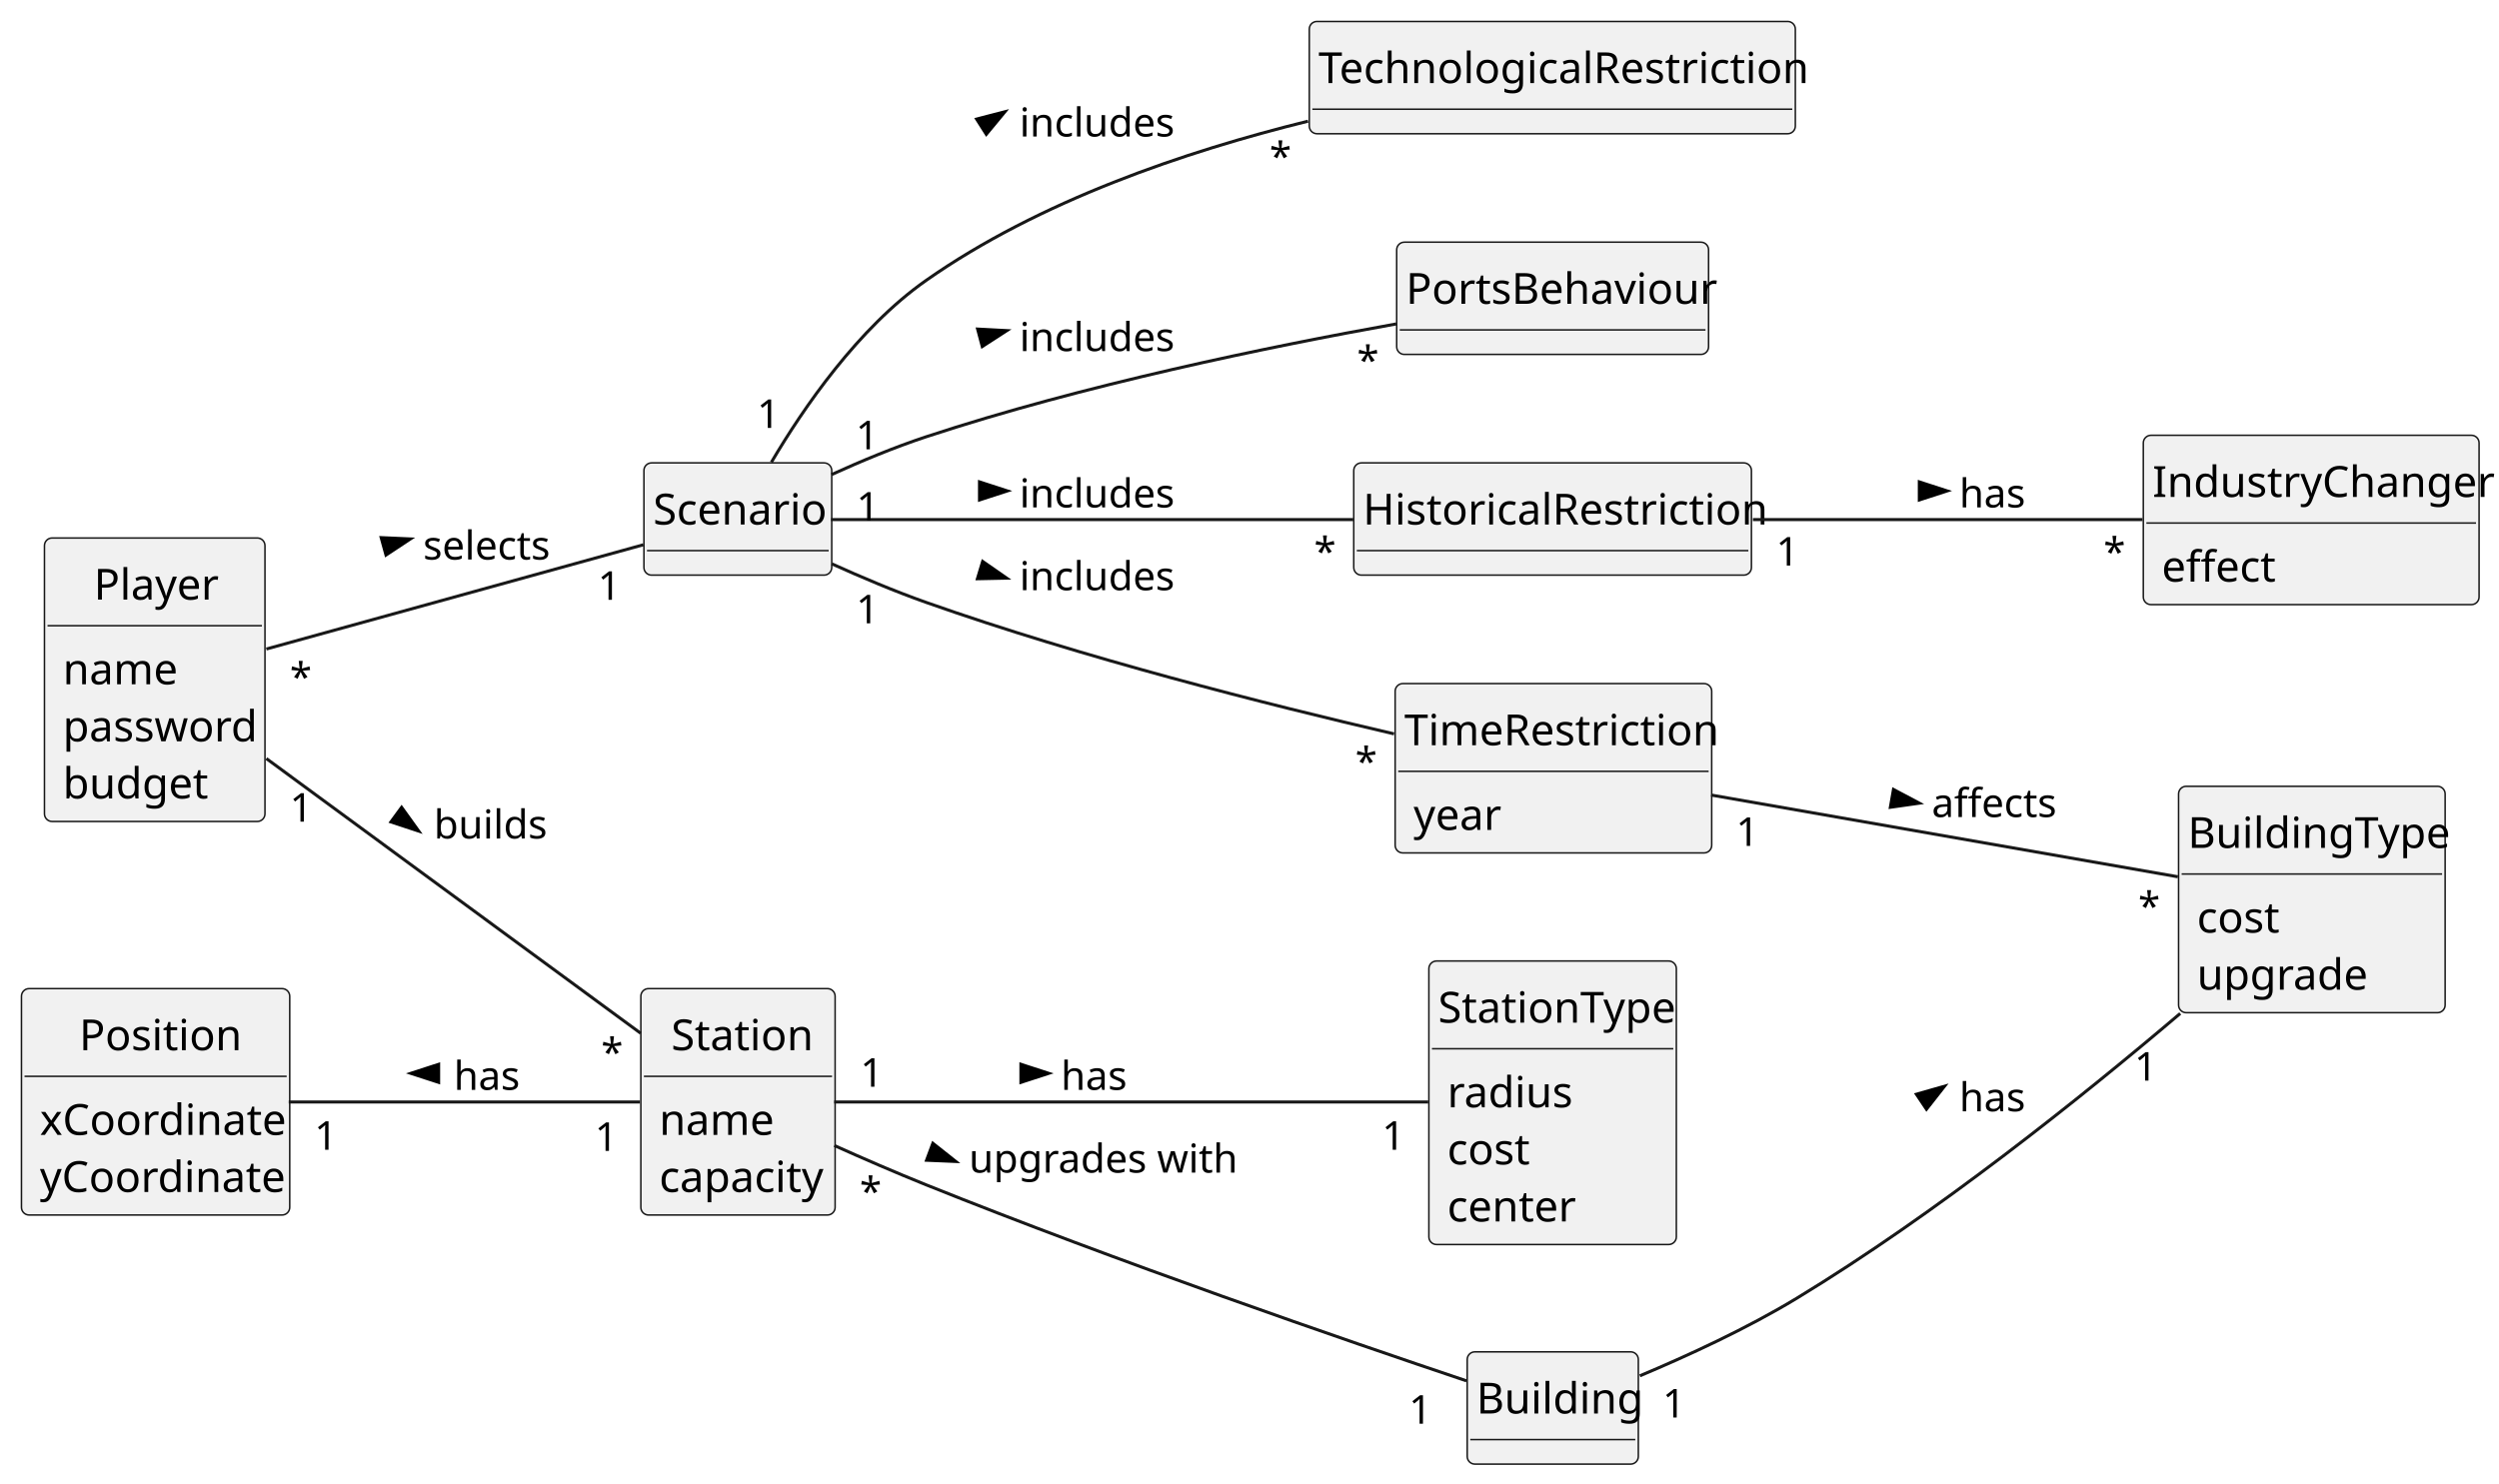
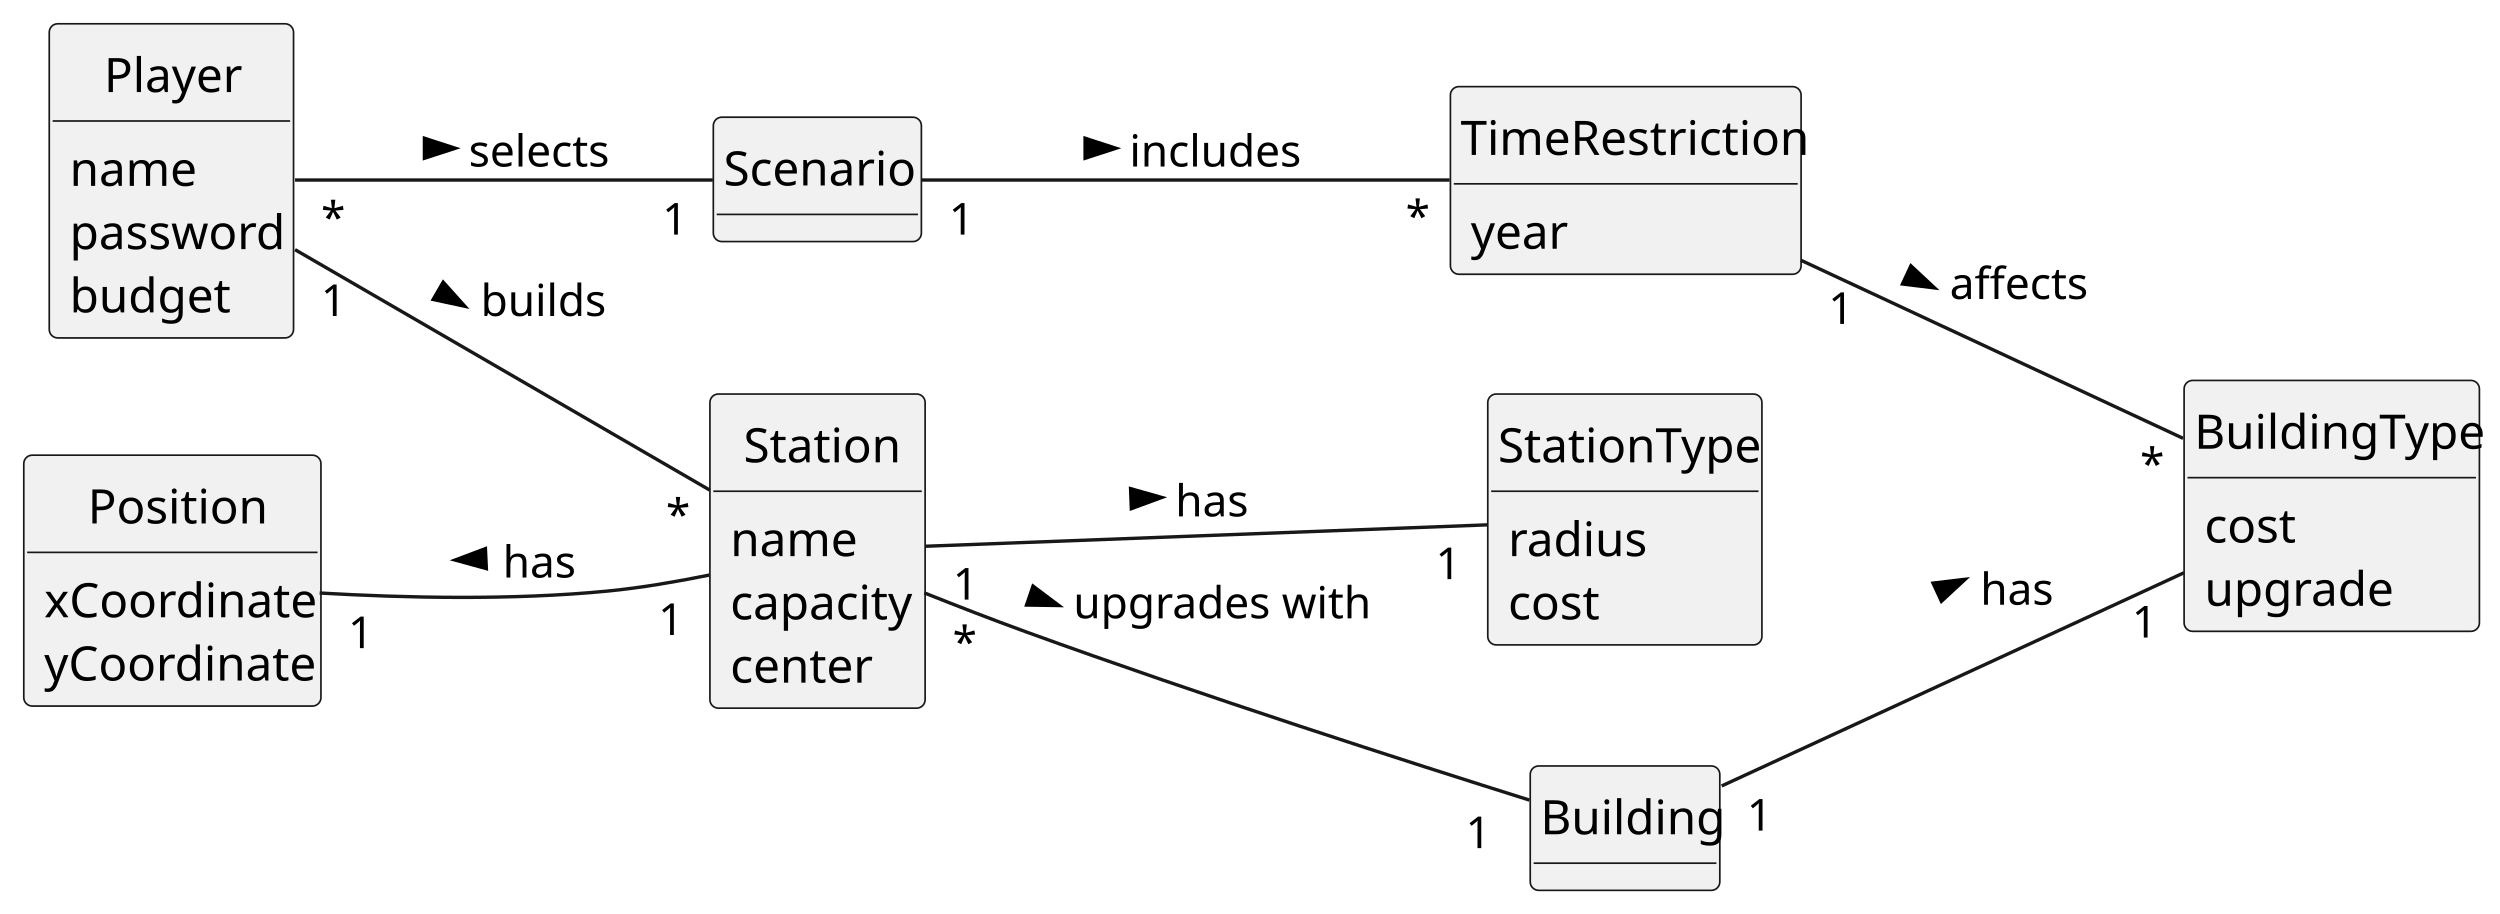
- <svg xmlns="http://www.w3.org/2000/svg" contentStyleType="text/css" height="484px" preserveAspectRatio="none" style="width:815px;height:484px;background:#FFFFFF;" version="1.1" viewBox="0 0 815 484" width="815px" zoomAndPan="magnify">
+ <svg xmlns="http://www.w3.org/2000/svg" contentStyleType="text/css" height="269px" preserveAspectRatio="none" style="width:736px;height:269px;background:#FFFFFF;" version="1.1" viewBox="0 0 736 269" width="736px" zoomAndPan="magnify">
  <defs />
  <g>
    <g id="elem_Player">
-       <rect codeLine="12" fill="#F1F1F1" height="92.484" id="Player" rx="2.5" ry="2.5" style="stroke:#181818;stroke-width:0.5;" width="71.917" x="14.5" y="175.5" />
-       <text fill="#000000" font-family="sans-serif" font-size="14" lengthAdjust="spacing" textLength="39.683" x="30.617" y="195.607">Player</text>
-       <line style="stroke:#181818;stroke-width:0.5;" x1="15.5" x2="85.417" y1="204.121" y2="204.121" />
-       <text fill="#000000" font-family="sans-serif" font-size="14" lengthAdjust="spacing" textLength="35.02" x="20.5" y="223.228">name</text>
-       <text fill="#000000" font-family="sans-serif" font-size="14" lengthAdjust="spacing" textLength="59.917" x="20.5" y="241.85">password</text>
-       <text fill="#000000" font-family="sans-serif" font-size="14" lengthAdjust="spacing" textLength="42.82" x="20.5" y="260.471">budget</text>
+       <rect codeLine="12" fill="#F1F1F1" height="92.484" id="Player" rx="2.5" ry="2.5" style="stroke:#181818;stroke-width:0.5;" width="71.917" x="14.5" y="7" />
+       <text fill="#000000" font-family="sans-serif" font-size="14" lengthAdjust="spacing" textLength="39.683" x="30.617" y="27.107">Player</text>
+       <line style="stroke:#181818;stroke-width:0.5;" x1="15.5" x2="85.417" y1="35.621" y2="35.621" />
+       <text fill="#000000" font-family="sans-serif" font-size="14" lengthAdjust="spacing" textLength="35.02" x="20.5" y="54.728">name</text>
+       <text fill="#000000" font-family="sans-serif" font-size="14" lengthAdjust="spacing" textLength="59.917" x="20.5" y="73.35">password</text>
+       <text fill="#000000" font-family="sans-serif" font-size="14" lengthAdjust="spacing" textLength="42.82" x="20.5" y="91.971">budget</text>
    </g>
    <g id="elem_Station">
-       <rect codeLine="18" fill="#F1F1F1" height="73.863" id="Station" rx="2.5" ry="2.5" style="stroke:#181818;stroke-width:0.5;" width="63.358" x="209" y="322.5" />
-       <text fill="#000000" font-family="sans-serif" font-size="14" lengthAdjust="spacing" textLength="43.586" x="218.886" y="342.607">Station</text>
-       <line style="stroke:#181818;stroke-width:0.5;" x1="210" x2="271.358" y1="351.121" y2="351.121" />
-       <text fill="#000000" font-family="sans-serif" font-size="14" lengthAdjust="spacing" textLength="35.02" x="215" y="370.228">name</text>
-       <text fill="#000000" font-family="sans-serif" font-size="14" lengthAdjust="spacing" textLength="51.358" x="215" y="388.85">capacity</text>
+       <rect codeLine="18" fill="#F1F1F1" height="92.484" id="Station" rx="2.5" ry="2.5" style="stroke:#181818;stroke-width:0.5;" width="63.358" x="209" y="116" />
+       <text fill="#000000" font-family="sans-serif" font-size="14" lengthAdjust="spacing" textLength="43.586" x="218.886" y="136.107">Station</text>
+       <line style="stroke:#181818;stroke-width:0.5;" x1="210" x2="271.358" y1="144.621" y2="144.621" />
+       <text fill="#000000" font-family="sans-serif" font-size="14" lengthAdjust="spacing" textLength="35.02" x="215" y="163.728">name</text>
+       <text fill="#000000" font-family="sans-serif" font-size="14" lengthAdjust="spacing" textLength="51.358" x="215" y="182.35">capacity</text>
+       <text fill="#000000" font-family="sans-serif" font-size="14" lengthAdjust="spacing" textLength="38.91" x="215" y="200.971">center</text>
    </g>
    <g id="elem_StationType">
-       <rect codeLine="23" fill="#F1F1F1" height="92.484" id="StationType" rx="2.5" ry="2.5" style="stroke:#181818;stroke-width:0.5;" width="80.71" x="466" y="313.5" />
-       <text fill="#000000" font-family="sans-serif" font-size="14" lengthAdjust="spacing" textLength="74.71" x="469" y="333.607">StationType</text>
-       <line style="stroke:#181818;stroke-width:0.5;" x1="467" x2="545.71" y1="342.121" y2="342.121" />
-       <text fill="#000000" font-family="sans-serif" font-size="14" lengthAdjust="spacing" textLength="38.131" x="472" y="361.228">radius</text>
-       <text fill="#000000" font-family="sans-serif" font-size="14" lengthAdjust="spacing" textLength="25.676" x="472" y="379.85">cost</text>
-       <text fill="#000000" font-family="sans-serif" font-size="14" lengthAdjust="spacing" textLength="38.91" x="472" y="398.471">center</text>
+       <rect codeLine="24" fill="#F1F1F1" height="73.863" id="StationType" rx="2.5" ry="2.5" style="stroke:#181818;stroke-width:0.5;" width="80.71" x="438" y="116" />
+       <text fill="#000000" font-family="sans-serif" font-size="14" lengthAdjust="spacing" textLength="74.71" x="441" y="136.107">StationType</text>
+       <line style="stroke:#181818;stroke-width:0.5;" x1="439" x2="517.71" y1="144.621" y2="144.621" />
+       <text fill="#000000" font-family="sans-serif" font-size="14" lengthAdjust="spacing" textLength="38.131" x="444" y="163.728">radius</text>
+       <text fill="#000000" font-family="sans-serif" font-size="14" lengthAdjust="spacing" textLength="25.676" x="444" y="182.35">cost</text>
    </g>
    <g id="elem_Building">
-       <rect codeLine="29" fill="#F1F1F1" height="36.621" id="Building" rx="2.5" ry="2.5" style="stroke:#181818;stroke-width:0.5;" width="55.813" x="478.5" y="441" />
-       <text fill="#000000" font-family="sans-serif" font-size="14" lengthAdjust="spacing" textLength="49.813" x="481.5" y="461.107">Building</text>
-       <line style="stroke:#181818;stroke-width:0.5;" x1="479.5" x2="533.313" y1="469.621" y2="469.621" />
+       <rect codeLine="29" fill="#F1F1F1" height="36.621" id="Building" rx="2.5" ry="2.5" style="stroke:#181818;stroke-width:0.5;" width="55.813" x="450.5" y="225.5" />
+       <text fill="#000000" font-family="sans-serif" font-size="14" lengthAdjust="spacing" textLength="49.813" x="453.5" y="245.607">Building</text>
+       <line style="stroke:#181818;stroke-width:0.5;" x1="451.5" x2="505.313" y1="254.121" y2="254.121" />
    </g>
    <g id="elem_BuildingType">
-       <rect codeLine="32" fill="#F1F1F1" height="73.863" id="BuildingType" rx="2.5" ry="2.5" style="stroke:#181818;stroke-width:0.5;" width="86.938" x="710.5" y="256.5" />
-       <text fill="#000000" font-family="sans-serif" font-size="14" lengthAdjust="spacing" textLength="80.938" x="713.5" y="276.607">BuildingType</text>
-       <line style="stroke:#181818;stroke-width:0.5;" x1="711.5" x2="796.438" y1="285.121" y2="285.121" />
-       <text fill="#000000" font-family="sans-serif" font-size="14" lengthAdjust="spacing" textLength="25.676" x="716.5" y="304.228">cost</text>
-       <text fill="#000000" font-family="sans-serif" font-size="14" lengthAdjust="spacing" textLength="51.379" x="716.5" y="322.85">upgrade</text>
+       <rect codeLine="32" fill="#F1F1F1" height="73.863" id="BuildingType" rx="2.5" ry="2.5" style="stroke:#181818;stroke-width:0.5;" width="86.938" x="643" y="112" />
+       <text fill="#000000" font-family="sans-serif" font-size="14" lengthAdjust="spacing" textLength="80.938" x="646" y="132.107">BuildingType</text>
+       <line style="stroke:#181818;stroke-width:0.5;" x1="644" x2="728.938" y1="140.621" y2="140.621" />
+       <text fill="#000000" font-family="sans-serif" font-size="14" lengthAdjust="spacing" textLength="25.676" x="649" y="159.728">cost</text>
+       <text fill="#000000" font-family="sans-serif" font-size="14" lengthAdjust="spacing" textLength="51.379" x="649" y="178.35">upgrade</text>
    </g>
    <g id="elem_Scenario">
-       <rect codeLine="37" fill="#F1F1F1" height="36.621" id="Scenario" rx="2.5" ry="2.5" style="stroke:#181818;stroke-width:0.5;" width="61.255" x="210" y="151" />
-       <text fill="#000000" font-family="sans-serif" font-size="14" lengthAdjust="spacing" textLength="55.255" x="213" y="171.107">Scenario</text>
-       <line style="stroke:#181818;stroke-width:0.5;" x1="211" x2="270.255" y1="179.621" y2="179.621" />
+       <rect codeLine="37" fill="#F1F1F1" height="36.621" id="Scenario" rx="2.5" ry="2.5" style="stroke:#181818;stroke-width:0.5;" width="61.255" x="210" y="34.5" />
+       <text fill="#000000" font-family="sans-serif" font-size="14" lengthAdjust="spacing" textLength="55.255" x="213" y="54.607">Scenario</text>
+       <line style="stroke:#181818;stroke-width:0.5;" x1="211" x2="270.255" y1="63.121" y2="63.121" />
    </g>
    <g id="elem_Position">
-       <rect codeLine="40" fill="#F1F1F1" height="73.863" id="Position" rx="2.5" ry="2.5" style="stroke:#181818;stroke-width:0.5;" width="87.489" x="7" y="322.5" />
-       <text fill="#000000" font-family="sans-serif" font-size="14" lengthAdjust="spacing" textLength="49.807" x="25.841" y="342.607">Position</text>
-       <line style="stroke:#181818;stroke-width:0.5;" x1="8" x2="93.489" y1="351.121" y2="351.121" />
-       <text fill="#000000" font-family="sans-serif" font-size="14" lengthAdjust="spacing" textLength="75.489" x="13" y="370.228">xCoordinate</text>
-       <text fill="#000000" font-family="sans-serif" font-size="14" lengthAdjust="spacing" textLength="75.489" x="13" y="388.85">yCoordinate</text>
-     </g>
-     <g id="elem_HistoricalRestriction">
-       <rect codeLine="45" fill="#F1F1F1" height="36.621" id="HistoricalRestriction" rx="2.5" ry="2.5" style="stroke:#181818;stroke-width:0.5;" width="129.696" x="441.5" y="151" />
-       <text fill="#000000" font-family="sans-serif" font-size="14" lengthAdjust="spacing" textLength="123.696" x="444.5" y="171.107">HistoricalRestriction</text>
-       <line style="stroke:#181818;stroke-width:0.5;" x1="442.5" x2="570.196" y1="179.621" y2="179.621" />
+       <rect codeLine="40" fill="#F1F1F1" height="73.863" id="Position" rx="2.5" ry="2.5" style="stroke:#181818;stroke-width:0.5;" width="87.489" x="7" y="134" />
+       <text fill="#000000" font-family="sans-serif" font-size="14" lengthAdjust="spacing" textLength="49.807" x="25.841" y="154.107">Position</text>
+       <line style="stroke:#181818;stroke-width:0.5;" x1="8" x2="93.489" y1="162.621" y2="162.621" />
+       <text fill="#000000" font-family="sans-serif" font-size="14" lengthAdjust="spacing" textLength="75.489" x="13" y="181.728">xCoordinate</text>
+       <text fill="#000000" font-family="sans-serif" font-size="14" lengthAdjust="spacing" textLength="75.489" x="13" y="200.35">yCoordinate</text>
    </g>
    <g id="elem_TimeRestriction">
-       <rect codeLine="48" fill="#F1F1F1" height="55.242" id="TimeRestriction" rx="2.5" ry="2.5" style="stroke:#181818;stroke-width:0.5;" width="103.241" x="455" y="223" />
-       <text fill="#000000" font-family="sans-serif" font-size="14" lengthAdjust="spacing" textLength="97.241" x="458" y="243.107">TimeRestriction</text>
-       <line style="stroke:#181818;stroke-width:0.5;" x1="456" x2="557.241" y1="251.621" y2="251.621" />
-       <text fill="#000000" font-family="sans-serif" font-size="14" lengthAdjust="spacing" textLength="27.234" x="461" y="270.728">year</text>
-     </g>
-     <g id="elem_TechnologicalRestriction">
-       <rect codeLine="52" fill="#F1F1F1" height="36.621" id="TechnologicalRestriction" rx="2.5" ry="2.5" style="stroke:#181818;stroke-width:0.5;" width="158.517" x="427" y="7" />
-       <text fill="#000000" font-family="sans-serif" font-size="14" lengthAdjust="spacing" textLength="152.517" x="430" y="27.107">TechnologicalRestriction</text>
-       <line style="stroke:#181818;stroke-width:0.5;" x1="428" x2="584.517" y1="35.621" y2="35.621" />
-     </g>
-     <g id="elem_PortsBehaviour">
-       <rect codeLine="55" fill="#F1F1F1" height="36.621" id="PortsBehaviour" rx="2.5" ry="2.5" style="stroke:#181818;stroke-width:0.5;" width="101.717" x="455.5" y="79" />
-       <text fill="#000000" font-family="sans-serif" font-size="14" lengthAdjust="spacing" textLength="95.717" x="458.5" y="99.107">PortsBehaviour</text>
-       <line style="stroke:#181818;stroke-width:0.5;" x1="456.5" x2="556.217" y1="107.621" y2="107.621" />
-     </g>
-     <g id="elem_IndustryChanger">
-       <rect codeLine="58" fill="#F1F1F1" height="55.242" id="IndustryChanger" rx="2.5" ry="2.5" style="stroke:#181818;stroke-width:0.5;" width="109.503" x="699" y="142" />
-       <text fill="#000000" font-family="sans-serif" font-size="14" lengthAdjust="spacing" textLength="103.503" x="702" y="162.107">IndustryChanger</text>
-       <line style="stroke:#181818;stroke-width:0.5;" x1="700" x2="807.503" y1="170.621" y2="170.621" />
-       <text fill="#000000" font-family="sans-serif" font-size="14" lengthAdjust="spacing" textLength="34.241" x="705" y="189.728">effect</text>
+       <rect codeLine="45" fill="#F1F1F1" height="55.242" id="TimeRestriction" rx="2.5" ry="2.5" style="stroke:#181818;stroke-width:0.5;" width="103.241" x="427" y="25.5" />
+       <text fill="#000000" font-family="sans-serif" font-size="14" lengthAdjust="spacing" textLength="97.241" x="430" y="45.607">TimeRestriction</text>
+       <line style="stroke:#181818;stroke-width:0.5;" x1="428" x2="529.241" y1="54.121" y2="54.121" />
+       <text fill="#000000" font-family="sans-serif" font-size="14" lengthAdjust="spacing" textLength="27.234" x="433" y="73.228">year</text>
    </g>
    <g id="link_Player_Station">
-       <path codeLine="62" d="M86.86,247.46 C122.07,273.3 175.55,312.56 208.96,337.08 " fill="none" id="Player-Station" style="stroke:#181818;stroke-width:1.0;" />
-       <polygon fill="#000000" points="136.531,271.104,130.978,263.383,127.5,268.121,136.531,271.104" style="stroke:#000000;stroke-width:1.0;" />
-       <text fill="#000000" font-family="sans-serif" font-size="13" lengthAdjust="spacing" textLength="33.966" x="141.5" y="273.528">builds</text>
-       <text fill="#000000" font-family="sans-serif" font-size="13" lengthAdjust="spacing" textLength="7.23" x="94.488" y="268.039">1</text>
-       <text fill="#000000" font-family="sans-serif" font-size="13" lengthAdjust="spacing" textLength="5.059" x="196.054" y="347.939">*</text>
+       <path codeLine="50" d="M86.86,73.5 C122.07,93.91 175.55,124.92 208.96,144.29 " fill="none" id="Player-Station" style="stroke:#181818;stroke-width:1.0;" />
+       <polygon fill="#000000" points="136.826,90.153,130.475,83.074,127.526,88.159,136.826,90.153" style="stroke:#000000;stroke-width:1.0;" />
+       <text fill="#000000" font-family="sans-serif" font-size="13" lengthAdjust="spacing" textLength="33.966" x="141.5" y="93.028">builds</text>
+       <text fill="#000000" font-family="sans-serif" font-size="13" lengthAdjust="spacing" textLength="7.23" x="94.488" y="93.038">1</text>
+       <text fill="#000000" font-family="sans-serif" font-size="13" lengthAdjust="spacing" textLength="5.059" x="196.054" y="156.166">*</text>
    </g>
    <g id="link_Player_Scenario">
-       <path codeLine="63" d="M86.86,211.72 C122.39,201.89 176.52,186.92 209.86,177.7 " fill="none" id="Player-Scenario" style="stroke:#181818;stroke-width:1.0;" />
-       <polygon fill="#000000" points="133.819,175.813,124.318,175.391,125.885,181.056,133.819,175.813" style="stroke:#000000;stroke-width:1.0;" />
-       <text fill="#000000" font-family="sans-serif" font-size="13" lengthAdjust="spacing" textLength="40.46" x="138" y="182.528">selects</text>
-       <text fill="#000000" font-family="sans-serif" font-size="13" lengthAdjust="spacing" textLength="5.059" x="94.525" y="225.477">*</text>
-       <text fill="#000000" font-family="sans-serif" font-size="13" lengthAdjust="spacing" textLength="7.23" x="194.962" y="195.668">1</text>
+       <path codeLine="51" d="M86.86,53 C122.39,53 176.52,53 209.86,53 " fill="none" id="Player-Scenario" style="stroke:#181818;stroke-width:1.0;" />
+       <polygon fill="#000000" points="134,43.645,124.955,40.707,124.955,46.584,134,43.645" style="stroke:#000000;stroke-width:1.0;" />
+       <text fill="#000000" font-family="sans-serif" font-size="13" lengthAdjust="spacing" textLength="40.46" x="138" y="49.028">selects</text>
+       <text fill="#000000" font-family="sans-serif" font-size="13" lengthAdjust="spacing" textLength="5.059" x="94.525" y="68.683">*</text>
+       <text fill="#000000" font-family="sans-serif" font-size="13" lengthAdjust="spacing" textLength="7.23" x="194.962" y="69.071">1</text>
    </g>
    <g id="link_Station_Building">
-       <path codeLine="64" d="M272.09,373.69 C281.61,377.96 292.18,382.55 302,386.5 C364.34,411.55 438.99,437.26 478.26,450.46 " fill="none" id="Station-Building" style="stroke:#181818;stroke-width:1.0;" />
-       <polygon fill="#000000" points="311.686,378.89,304.235,372.98,302.184,378.488,311.686,378.89" style="stroke:#000000;stroke-width:1.0;" />
-       <text fill="#000000" font-family="sans-serif" font-size="13" lengthAdjust="spacing" textLength="80.939" x="316" y="382.528">upgrades with</text>
-       <text fill="#000000" font-family="sans-serif" font-size="13" lengthAdjust="spacing" textLength="5.059" x="280.363" y="393.301">*</text>
-       <text fill="#000000" font-family="sans-serif" font-size="13" lengthAdjust="spacing" textLength="7.23" x="459.465" y="464.433">1</text>
+       <path codeLine="52" d="M272.15,174.56 C281.67,178.35 292.23,182.45 302,186 C354.03,204.9 415.63,224.66 450.27,235.55 " fill="none" id="Station-Building" style="stroke:#181818;stroke-width:1.0;" />
+       <polygon fill="#000000" points="311.73,178.265,304.125,172.555,302.221,178.116,311.73,178.265" style="stroke:#000000;stroke-width:1.0;" />
+       <text fill="#000000" font-family="sans-serif" font-size="13" lengthAdjust="spacing" textLength="80.939" x="316" y="182.028">upgrades with</text>
+       <text fill="#000000" font-family="sans-serif" font-size="13" lengthAdjust="spacing" textLength="5.059" x="280.438" y="193.698">*</text>
+       <text fill="#000000" font-family="sans-serif" font-size="13" lengthAdjust="spacing" textLength="7.23" x="431.478" y="249.682">1</text>
    </g>
    <g id="link_Station_StationType">
-       <path codeLine="65" d="M272.04,359.5 C319.95,359.5 412.77,359.5 465.8,359.5 " fill="none" id="Station-StationType" style="stroke:#181818;stroke-width:1.0;" />
-       <polygon fill="#000000" points="342,350.146,332.955,347.207,332.955,353.084,342,350.146" style="stroke:#000000;stroke-width:1.0;" />
-       <text fill="#000000" font-family="sans-serif" font-size="13" lengthAdjust="spacing" textLength="20.96" x="346" y="355.528">has</text>
-       <text fill="#000000" font-family="sans-serif" font-size="13" lengthAdjust="spacing" textLength="7.23" x="280.565" y="354.509">1</text>
-       <text fill="#000000" font-family="sans-serif" font-size="13" lengthAdjust="spacing" textLength="7.23" x="450.699" y="375.078">1</text>
+       <path codeLine="53" d="M272.35,160.82 C314.83,159.2 391.36,156.28 437.98,154.51 " fill="none" id="Station-StationType" style="stroke:#181818;stroke-width:1.0;" />
+       <polygon fill="#000000" points="341.996,146.455,332.846,143.863,333.07,149.736,341.996,146.455" style="stroke:#000000;stroke-width:1.0;" />
+       <text fill="#000000" font-family="sans-serif" font-size="13" lengthAdjust="spacing" textLength="20.96" x="346" y="152.028">has</text>
+       <text fill="#000000" font-family="sans-serif" font-size="13" lengthAdjust="spacing" textLength="7.23" x="280.51" y="176.519">1</text>
+       <text fill="#000000" font-family="sans-serif" font-size="13" lengthAdjust="spacing" textLength="7.23" x="422.638" y="170.487">1</text>
    </g>
    <g id="link_Building_BuildingType">
-       <path codeLine="66" d="M534.81,448.82 C550.28,442.32 569.72,433.38 586,423.5 C631.22,396.04 678.41,358.34 711.04,330.61 " fill="none" id="Building-BuildingType" style="stroke:#181818;stroke-width:1.0;" />
-       <polygon fill="#000000" points="634.152,354.36,625.004,356.958,628.278,361.84,634.152,354.36" style="stroke:#000000;stroke-width:1.0;" />
-       <text fill="#000000" font-family="sans-serif" font-size="13" lengthAdjust="spacing" textLength="20.96" x="639" y="362.528">has</text>
-       <text fill="#000000" font-family="sans-serif" font-size="13" lengthAdjust="spacing" textLength="7.23" x="542.214" y="462.422">1</text>
-       <text fill="#000000" font-family="sans-serif" font-size="13" lengthAdjust="spacing" textLength="7.23" x="696.08" y="352.514">1</text>
+       <path codeLine="54" d="M506.86,231.38 C541.66,215.33 602.14,187.44 642.98,168.61 " fill="none" id="Building-BuildingType" style="stroke:#181818;stroke-width:1.0;" />
+       <polygon fill="#000000" points="578.54,170.552,569.096,171.671,571.557,177.008,578.54,170.552" style="stroke:#000000;stroke-width:1.0;" />
+       <text fill="#000000" font-family="sans-serif" font-size="13" lengthAdjust="spacing" textLength="20.96" x="583" y="178.028">has</text>
+       <text fill="#000000" font-family="sans-serif" font-size="13" lengthAdjust="spacing" textLength="7.23" x="514.276" y="244.533">1</text>
+       <text fill="#000000" font-family="sans-serif" font-size="13" lengthAdjust="spacing" textLength="7.23" x="627.631" y="187.684">1</text>
    </g>
    <g id="link_Position_Station">
-       <path codeLine="67" d="M94.16,359.5 C129.04,359.5 177.54,359.5 208.72,359.5 " fill="none" id="Position-Station" style="stroke:#181818;stroke-width:1.0;" />
-       <polygon fill="#000000" points="134,350.146,143.045,353.084,143.045,347.207,134,350.146" style="stroke:#000000;stroke-width:1.0;" />
-       <text fill="#000000" font-family="sans-serif" font-size="13" lengthAdjust="spacing" textLength="20.96" x="148" y="355.528">has</text>
-       <text fill="#000000" font-family="sans-serif" font-size="13" lengthAdjust="spacing" textLength="7.23" x="102.537" y="375.08">1</text>
-       <text fill="#000000" font-family="sans-serif" font-size="13" lengthAdjust="spacing" textLength="7.23" x="193.988" y="375.435">1</text>
-     </g>
-     <g id="link_Scenario_HistoricalRestriction">
-       <path codeLine="68" d="M271.02,169.5 C311.99,169.5 387.16,169.5 441.36,169.5 " fill="none" id="Scenario-HistoricalRestriction" style="stroke:#181818;stroke-width:1.0;" />
-       <polygon fill="#000000" points="328.5,160.145,319.455,157.207,319.455,163.084,328.5,160.145" style="stroke:#000000;stroke-width:1.0;" />
-       <text fill="#000000" font-family="sans-serif" font-size="13" lengthAdjust="spacing" textLength="47.696" x="332.5" y="165.528">includes</text>
-       <text fill="#000000" font-family="sans-serif" font-size="13" lengthAdjust="spacing" textLength="7.23" x="279.309" y="169.824">1</text>
-       <text fill="#000000" font-family="sans-serif" font-size="13" lengthAdjust="spacing" textLength="5.059" x="428.56" y="184.55">*</text>
-     </g>
-     <g id="link_Scenario_TechnologicalRestriction">
-       <path codeLine="69" d="M251.57,150.8 C261.99,133.13 279.84,107.06 302,91.5 C338.93,65.56 386.64,49.38 426.59,39.53 " fill="none" id="Scenario-TechnologicalRestriction" style="stroke:#181818;stroke-width:1.0;" />
-       <polygon fill="#000000" points="327.719,36.463,318.51,38.836,321.663,43.796,327.719,36.463" style="stroke:#000000;stroke-width:1.0;" />
-       <text fill="#000000" font-family="sans-serif" font-size="13" lengthAdjust="spacing" textLength="47.696" x="332.5" y="44.528">includes</text>
-       <text fill="#000000" font-family="sans-serif" font-size="13" lengthAdjust="spacing" textLength="7.23" x="246.885" y="139.601">1</text>
-       <text fill="#000000" font-family="sans-serif" font-size="13" lengthAdjust="spacing" textLength="5.059" x="414.018" y="55.666">*</text>
+       <path codeLine="55" d="M94.1,174.58 C118.92,176.02 150.79,176.77 179,174 C188.8,173.04 199.38,171.22 208.9,169.28 " fill="none" id="Position-Station" style="stroke:#181818;stroke-width:1.0;" />
+       <polygon fill="#000000" points="134.005,164.876,143.176,167.395,142.905,161.523,134.005,164.876" style="stroke:#000000;stroke-width:1.0;" />
+       <text fill="#000000" font-family="sans-serif" font-size="13" lengthAdjust="spacing" textLength="20.96" x="148" y="170.028">has</text>
+       <text fill="#000000" font-family="sans-serif" font-size="13" lengthAdjust="spacing" textLength="7.23" x="102.467" y="190.798">1</text>
+       <text fill="#000000" font-family="sans-serif" font-size="13" lengthAdjust="spacing" textLength="7.23" x="193.768" y="186.935">1</text>
    </g>
    <g id="link_Scenario_TimeRestriction">
-       <path codeLine="70" d="M271.27,183.93 C280.94,188.3 291.81,192.9 302,196.5 C353.01,214.52 413.05,229.75 454.64,239.4 " fill="none" id="Scenario-TimeRestriction" style="stroke:#181818;stroke-width:1.0;" />
-       <polygon fill="#000000" points="328.286,188.593,320.479,183.161,318.777,188.787,328.286,188.593" style="stroke:#000000;stroke-width:1.0;" />
-       <text fill="#000000" font-family="sans-serif" font-size="13" lengthAdjust="spacing" textLength="47.696" x="332.5" y="192.528">includes</text>
-       <text fill="#000000" font-family="sans-serif" font-size="13" lengthAdjust="spacing" textLength="7.23" x="279.192" y="203.338">1</text>
-       <text fill="#000000" font-family="sans-serif" font-size="13" lengthAdjust="spacing" textLength="5.059" x="441.983" y="253.066">*</text>
-     </g>
-     <g id="link_Scenario_PortsBehaviour">
-       <path codeLine="71" d="M271.18,154.82 C280.85,150.43 291.73,145.89 302,142.5 C353.2,125.61 413.74,113.13 455.4,105.66 " fill="none" id="Scenario-PortsBehaviour" style="stroke:#181818;stroke-width:1.0;" />
-       <polygon fill="#000000" points="328.331,107.856,318.834,107.349,320.349,113.028,328.331,107.856" style="stroke:#000000;stroke-width:1.0;" />
-       <text fill="#000000" font-family="sans-serif" font-size="13" lengthAdjust="spacing" textLength="47.696" x="332.5" y="114.528">includes</text>
-       <text fill="#000000" font-family="sans-serif" font-size="13" lengthAdjust="spacing" textLength="7.23" x="279.081" y="146.565">1</text>
-       <text fill="#000000" font-family="sans-serif" font-size="13" lengthAdjust="spacing" textLength="5.059" x="442.553" y="122.184">*</text>
+       <path codeLine="56" d="M271.39,53 C310.46,53 379.47,53 426.79,53 " fill="none" id="Scenario-TimeRestriction" style="stroke:#181818;stroke-width:1.0;" />
+       <polygon fill="#000000" points="328.5,43.645,319.455,40.707,319.455,46.584,328.5,43.645" style="stroke:#000000;stroke-width:1.0;" />
+       <text fill="#000000" font-family="sans-serif" font-size="13" lengthAdjust="spacing" textLength="47.696" x="332.5" y="49.028">includes</text>
+       <text fill="#000000" font-family="sans-serif" font-size="13" lengthAdjust="spacing" textLength="7.23" x="279.34" y="69.071">1</text>
+       <text fill="#000000" font-family="sans-serif" font-size="13" lengthAdjust="spacing" textLength="5.059" x="413.815" y="68.28">*</text>
    </g>
    <g id="link_TimeRestriction_BuildingType">
-       <path codeLine="72" d="M558.07,259.36 C602.99,267.22 667.9,278.59 710.27,286.02 " fill="none" id="TimeRestriction-BuildingType" style="stroke:#181818;stroke-width:1.0;" />
-       <polygon fill="#000000" points="625.925,262.008,617.523,257.553,616.509,263.342,625.925,262.008" style="stroke:#000000;stroke-width:1.0;" />
-       <text fill="#000000" font-family="sans-serif" font-size="13" lengthAdjust="spacing" textLength="38.295" x="630" y="266.528">affects</text>
-       <text fill="#000000" font-family="sans-serif" font-size="13" lengthAdjust="spacing" textLength="7.23" x="566.158" y="275.942">1</text>
-       <text fill="#000000" font-family="sans-serif" font-size="13" lengthAdjust="spacing" textLength="5.059" x="697.335" y="300.26">*</text>
-     </g>
-     <g id="link_HistoricalRestriction_IndustryChanger">
-       <path codeLine="73" d="M571.68,169.5 C611.18,169.5 661.24,169.5 698.75,169.5 " fill="none" id="HistoricalRestriction-IndustryChanger" style="stroke:#181818;stroke-width:1.0;" />
-       <polygon fill="#000000" points="635,160.145,625.955,157.207,625.955,163.084,635,160.145" style="stroke:#000000;stroke-width:1.0;" />
-       <text fill="#000000" font-family="sans-serif" font-size="13" lengthAdjust="spacing" textLength="20.96" x="639" y="165.528">has</text>
-       <text fill="#000000" font-family="sans-serif" font-size="13" lengthAdjust="spacing" textLength="7.23" x="579.221" y="184.495">1</text>
-       <text fill="#000000" font-family="sans-serif" font-size="13" lengthAdjust="spacing" textLength="5.059" x="686.027" y="184.674">*</text>
+       <path codeLine="57" d="M530.16,76.61 C564.7,92.71 609.95,113.79 642.7,129.05 " fill="none" id="TimeRestriction-BuildingType" style="stroke:#181818;stroke-width:1.0;" />
+       <polygon fill="#000000" points="569.532,84.757,562.575,78.273,560.092,83.601,569.532,84.757" style="stroke:#000000;stroke-width:1.0;" />
+       <text fill="#000000" font-family="sans-serif" font-size="13" lengthAdjust="spacing" textLength="38.295" x="574" y="88.028">affects</text>
+       <text fill="#000000" font-family="sans-serif" font-size="13" lengthAdjust="spacing" textLength="7.23" x="538.261" y="95.358">1</text>
+       <text fill="#000000" font-family="sans-serif" font-size="13" lengthAdjust="spacing" textLength="5.059" x="630.042" y="141.217">*</text>
    </g>
  </g>
</svg>
